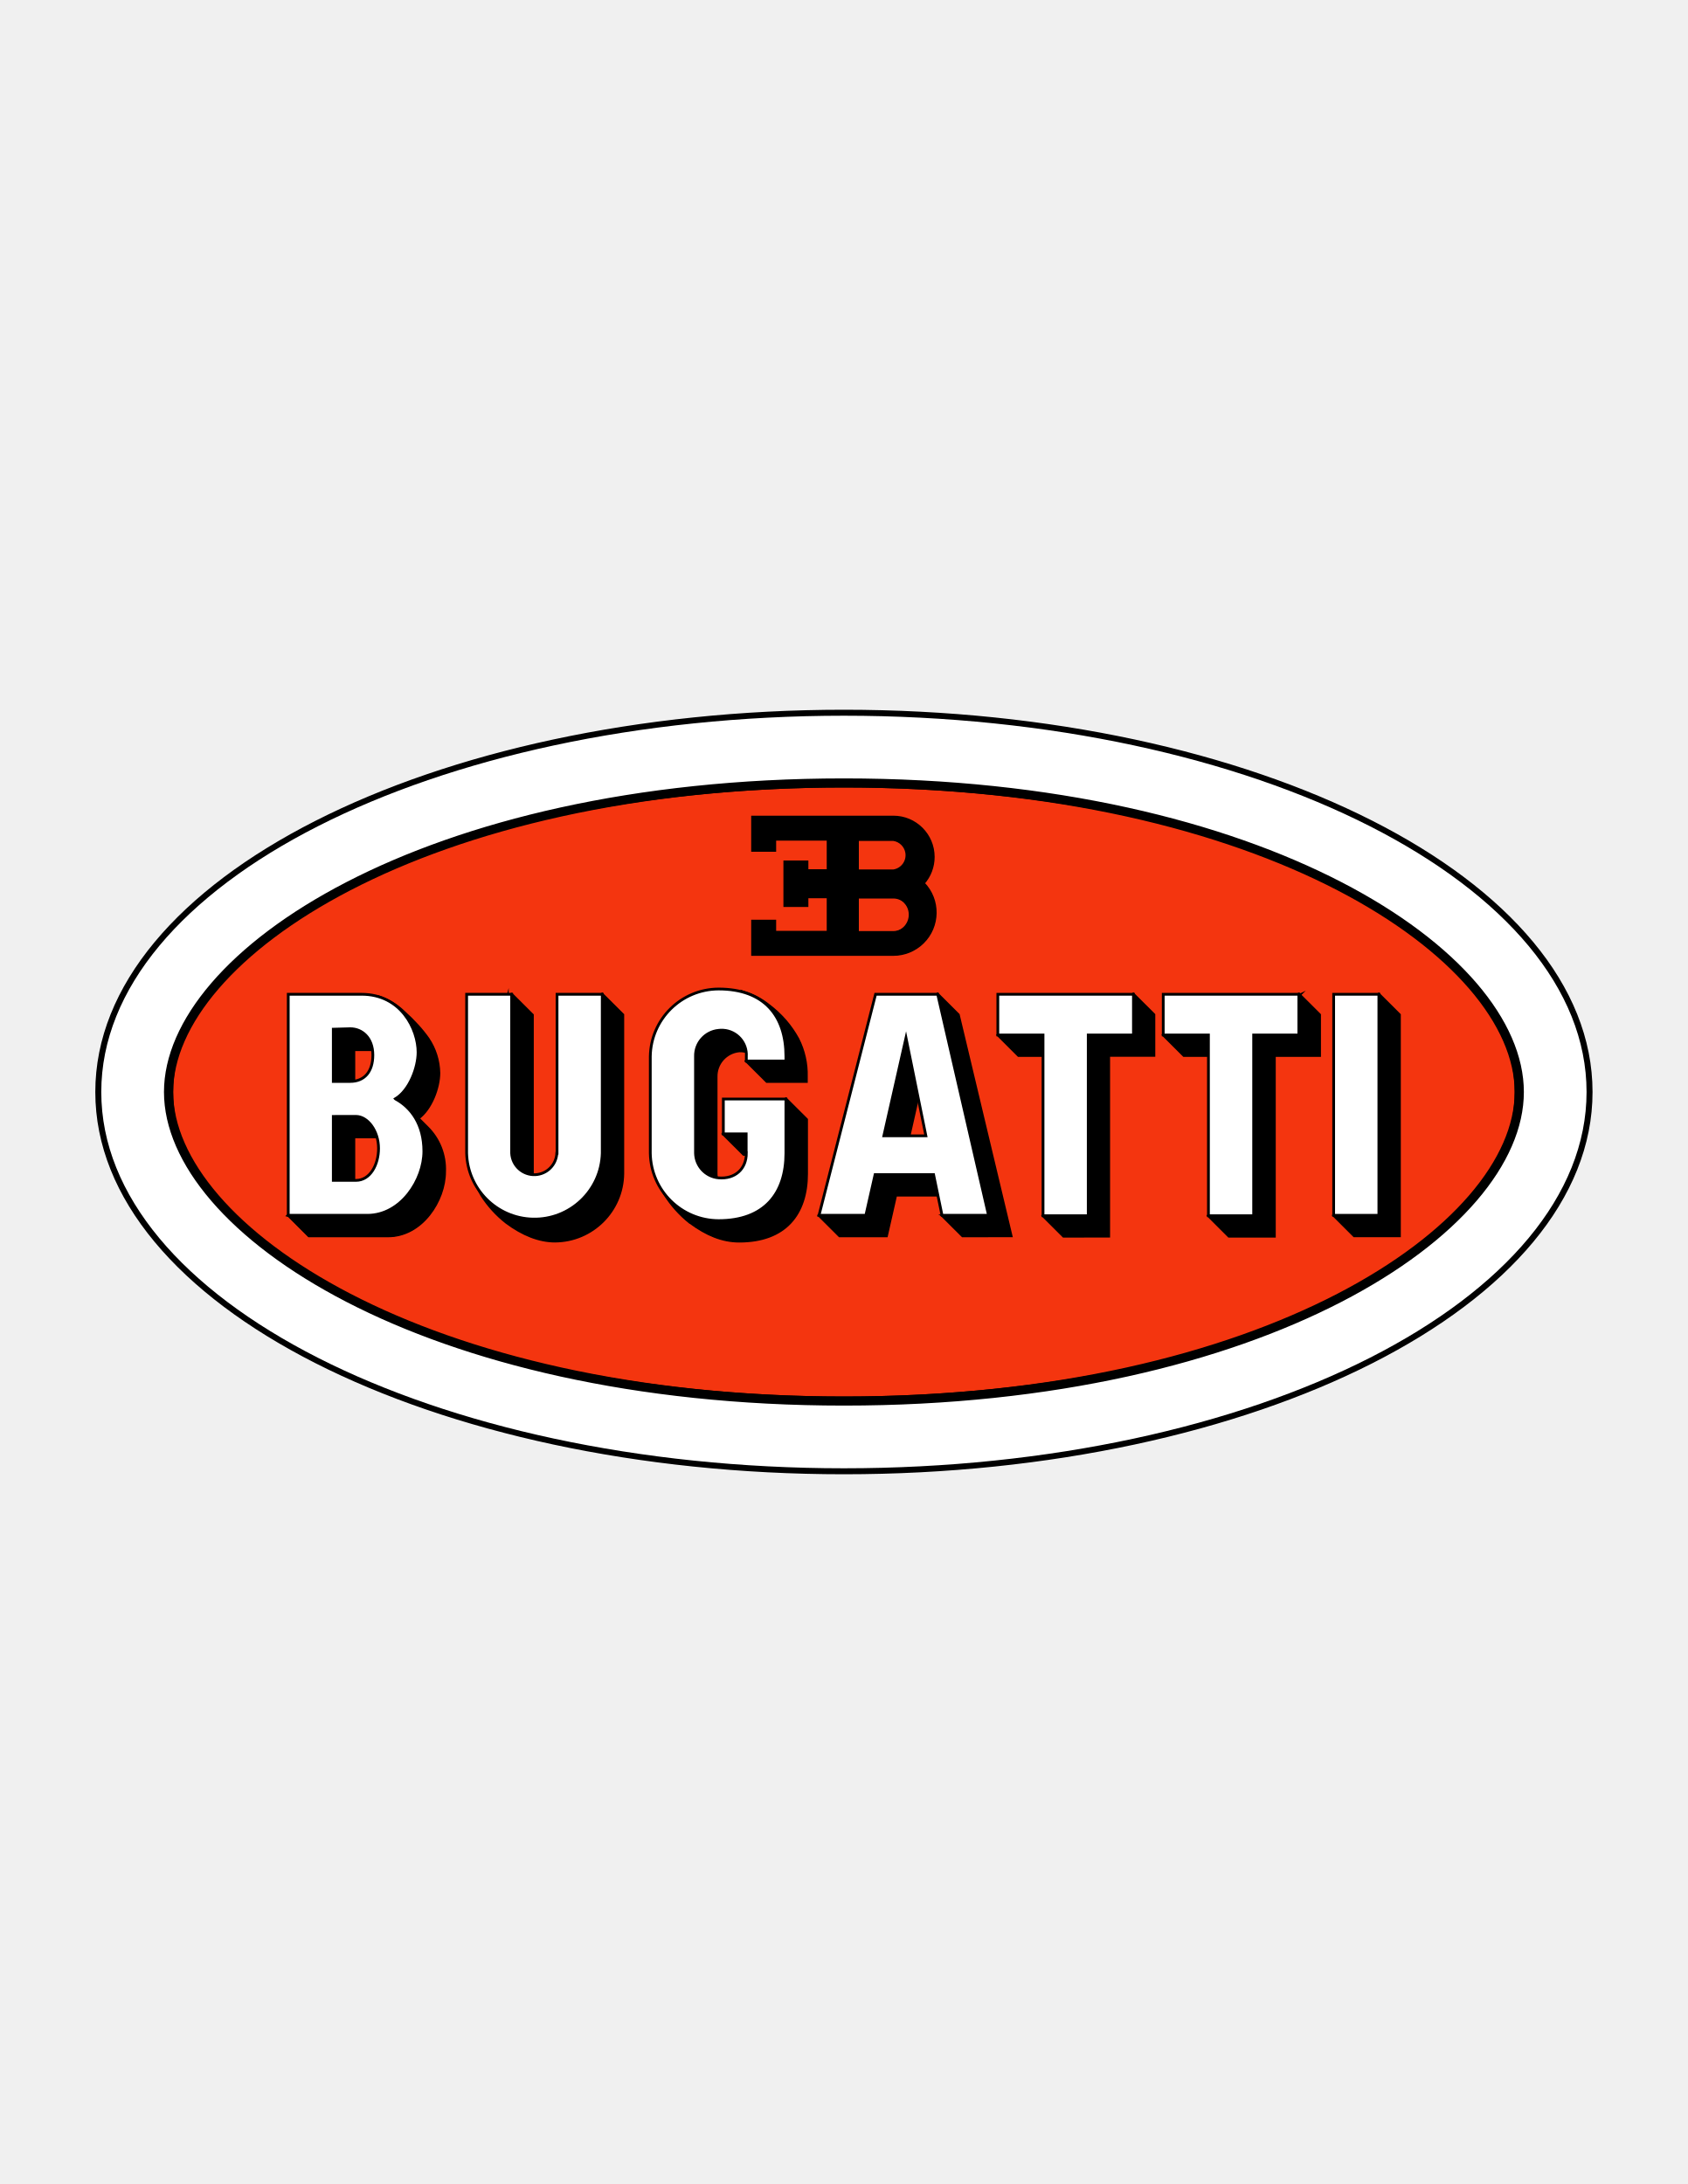
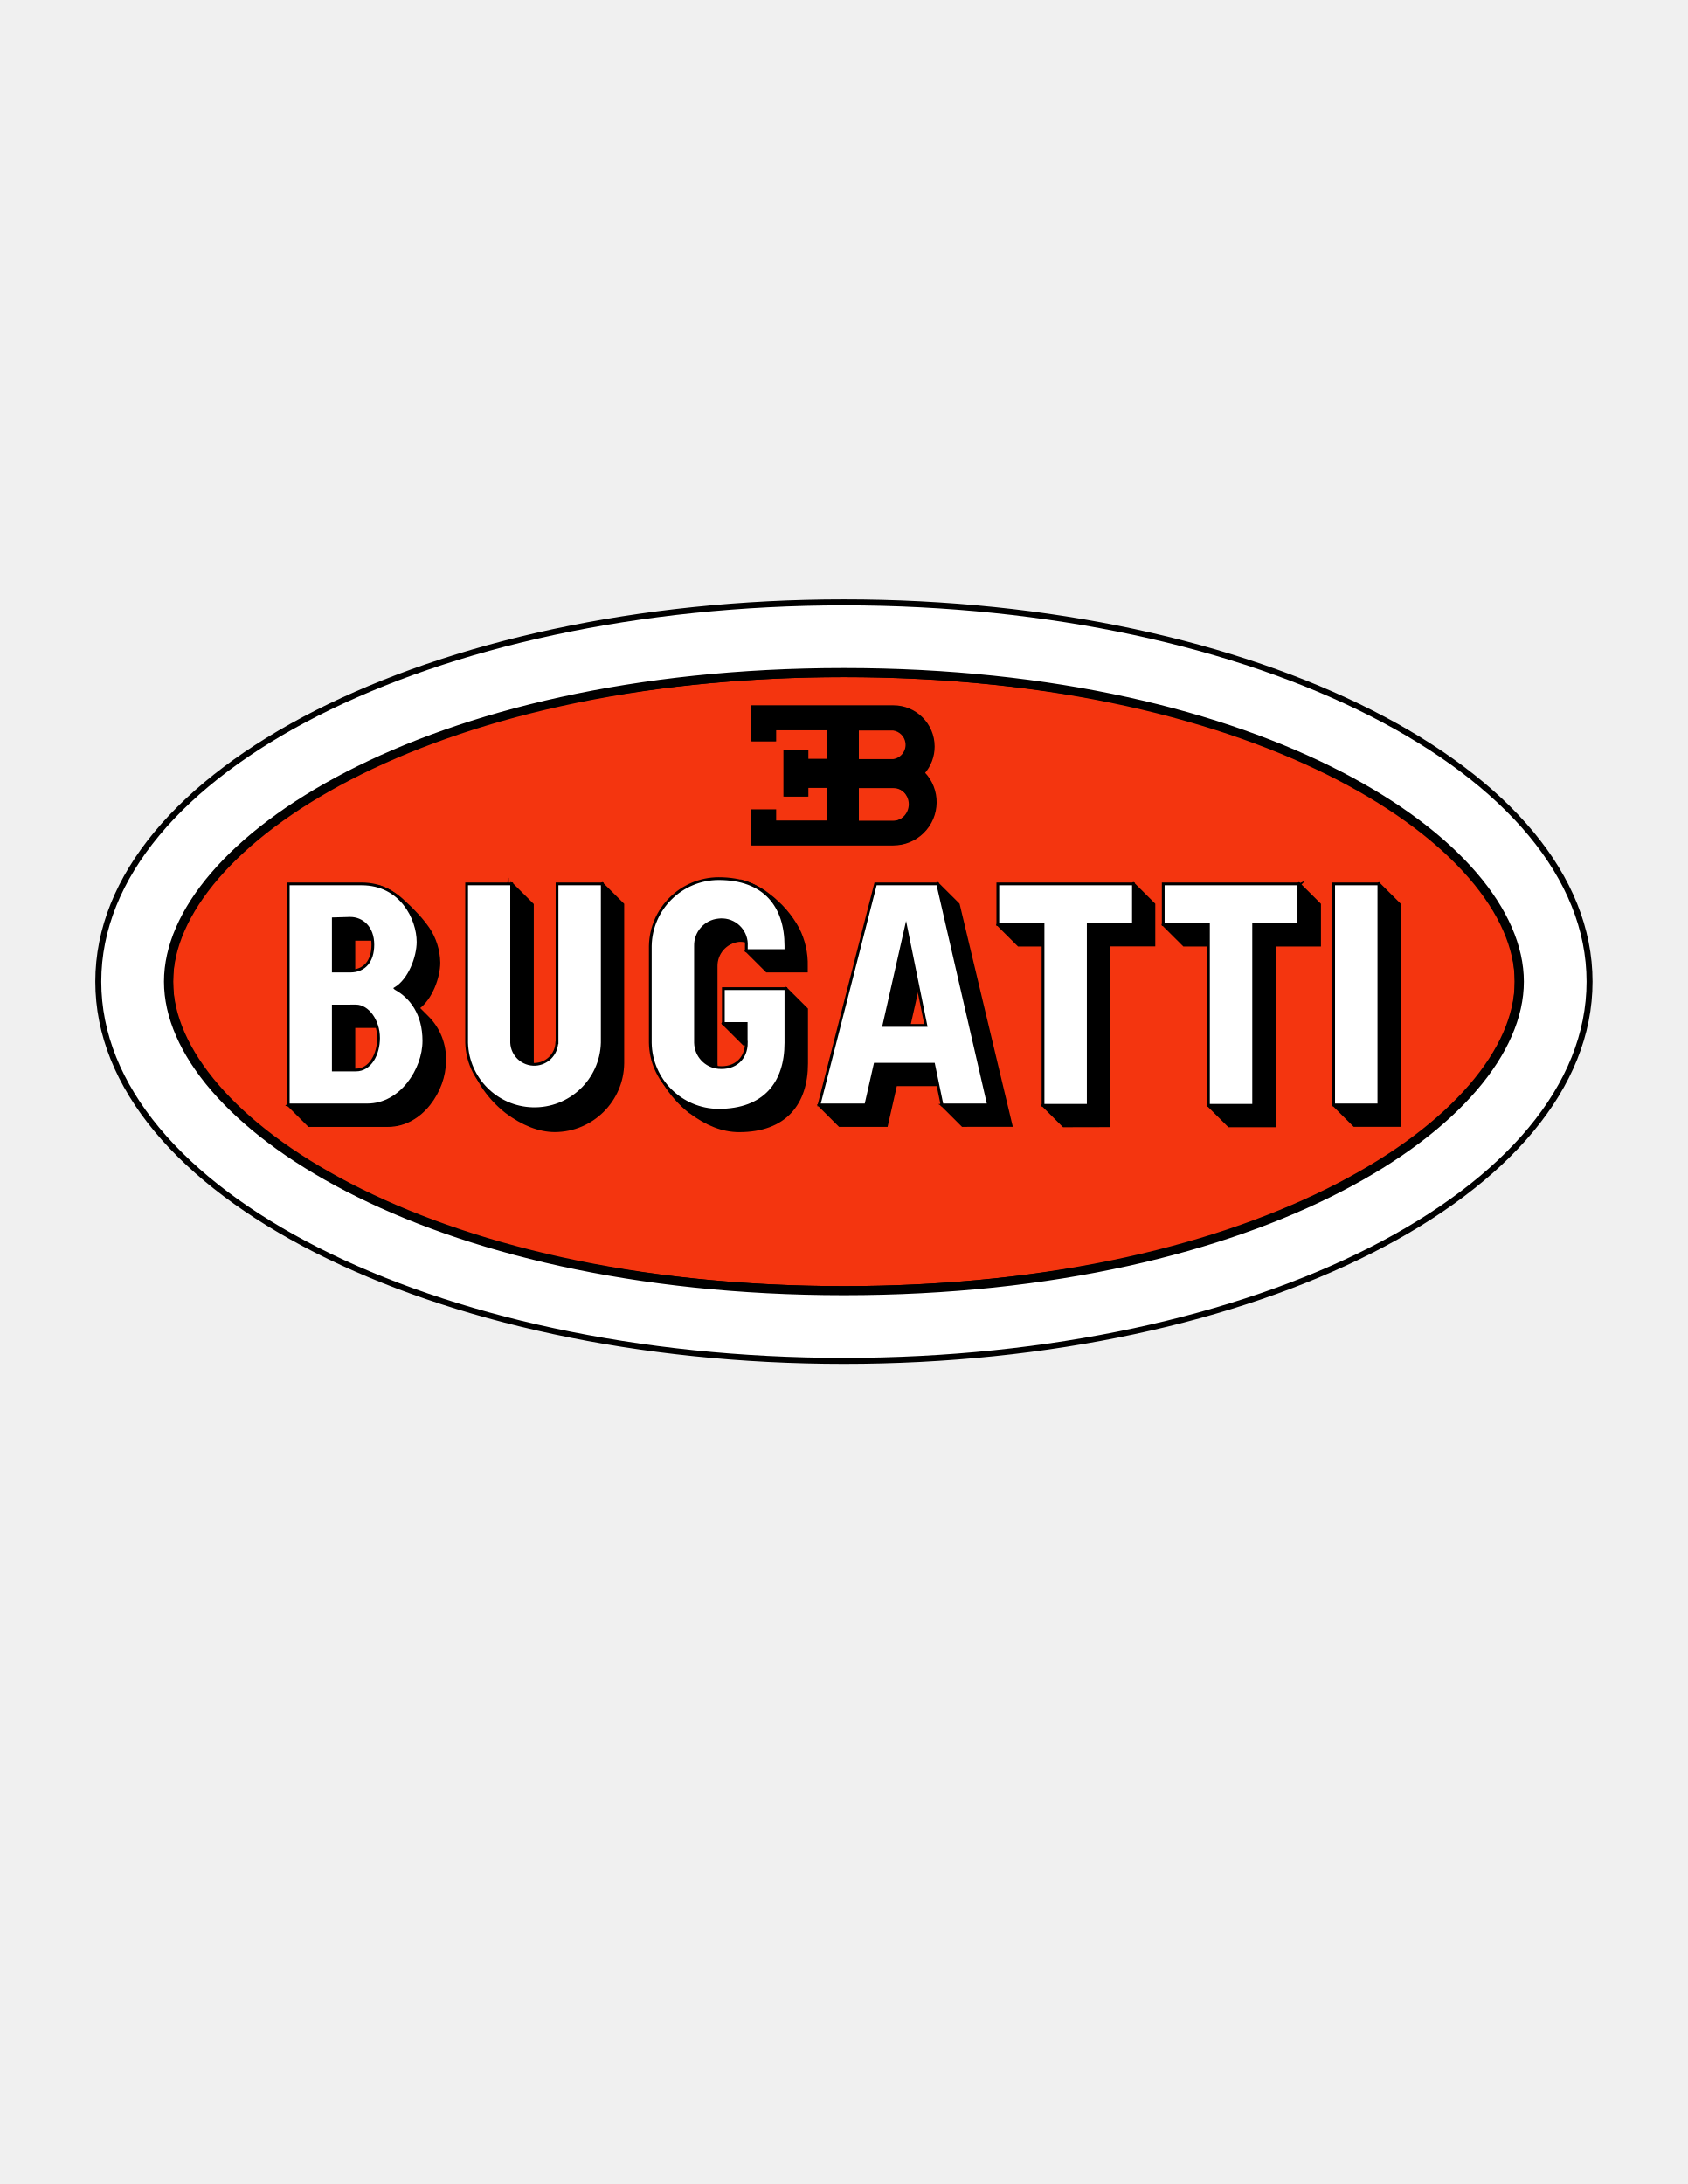
<svg xmlns="http://www.w3.org/2000/svg" version="1.1" id="bugatti" x="0px" y="0px" width="612px" height="792px" viewBox="0 0 612 792" enable-background="new 0 0 612 792" xml:space="preserve">
-   <path stroke="#000000" stroke-miterlimit="10" d="M306,257.879c149.175,0,270.943,61.2,270.943,138.121S455.175,534.121,306,534.121  S35.056,472.863,35.056,396S156.825,257.879,306,257.879z M306,260.212c-149.558,0-268.611,61.353-268.611,135.788  S156.442,531.787,306,531.787S574.61,470.415,574.61,396C574.61,321.584,455.558,260.212,306,260.212z" />
-   <path fill="#FFFFFF" stroke="#000000" stroke-miterlimit="10" d="M36.223,396c0-75.639,120.354-136.954,269.777-136.954  S575.777,320.361,575.777,396c0,75.64-120.373,136.954-269.777,136.954S36.223,471.64,36.223,396z" />
-   <path fill="#F4350F" stroke="#000000" stroke-miterlimit="10" d="M62.29,396c0-61.263,108.724-110.925,243.71-110.925  c134.986,0,243.711,49.662,243.711,110.925c0,61.264-108.742,110.925-243.711,110.925C171.032,506.925,62.29,457.264,62.29,396z" />
-   <path stroke="#000000" stroke-miterlimit="10" d="M552.043,396c0,50.854-93.712,113.22-246.043,113.22  c-152.331,0-246.043-62.366-246.043-113.22S153.669,282.78,306,282.78C458.331,282.78,552.043,345.146,552.043,396z M549.71,396  c0-48.444-91.055-110.925-243.71-110.925c-152.656,0-243.71,62.481-243.71,110.925c0,48.443,91.054,110.925,243.71,110.925  C458.656,506.925,549.71,444.463,549.71,396z" />
-   <path fill="#F4350F" stroke="#000000" stroke-miterlimit="10" d="M106.258,439.375h26.89c11.245,0,19.125-11.991,19.125-21.859  c0-9.429-4.437-15.032-9.563-17.806l-2.027-1.109l1.913-1.204c4.59-2.792,7.65-10.481,7.65-15.74c0-6.636-3.997-15.835-12.948-18.8  l0.325-0.918c2.046,0.679,3.98,1.658,5.737,2.907c1.019,0.755,1.983,1.579,2.888,2.467c1.697,1.526,3.313,3.141,4.838,4.839  c1.374,1.492,2.651,3.069,3.825,4.724c2.426,3.627,3.754,7.877,3.825,12.24c0,5.202-2.773,12.852-7.401,16.18l-0.249,0.268  l3.519,3.519c4.253,4.189,6.527,9.987,6.254,15.95c0,10.194-8.167,22.95-20.158,22.95h-28.649l-7.133-7.114l1.338-1.339V439.375z   M128.003,429.393h-8.472v-25.877h9.563c4.169,0,7.65,3.825,8.951,8.664c-0.486-0.136-0.988-0.206-1.492-0.21h-8.549V429.393z   M128.003,393.495h-0.994h-7.478v-21.611h7.478c4.9,0.014,8.974,3.779,9.371,8.664c-0.627-0.141-1.269-0.211-1.913-0.21h-6.464  V393.495L128.003,393.495z" />
-   <path fill="#F4350F" stroke="#000000" stroke-miterlimit="10" d="M193.793,441.288c12.746-0.093,23.08-10.358,23.256-23.104v-55.825  l1.338-1.339l7.134,7.114v57.49c-0.177,13.305-10.964,24.023-24.27,24.116c-5.738,0-11.475-2.353-17.404-6.713  c-3.485-2.729-6.485-6.026-8.874-9.754c-0.229-0.497-1.224-2.123-2.295-4.322l0.516-0.134c4.052,7.62,11.949,12.412,20.579,12.488  L193.793,441.288z M185.589,360.963l7.134,7.115v57.49c-0.002,0.644,0.069,1.285,0.21,1.912c-4.906-0.295-8.722-4.38-8.683-9.295  v-55.825l1.338-1.339V360.963z" />
-   <path fill="#F4350F" stroke="#000000" stroke-miterlimit="10" d="M241.205,432.72c-0.249-0.517-1.301-2.257-2.391-4.57l0.536-0.173  c3.925,8.075,12.061,13.252,21.037,13.388c15.855,0,23.084-9.199,23.084-23.122V400.38l1.339-1.339l7.134,7.114v19.526  c0,14.421-7.65,24.117-24.098,24.117c-5.967,0-11.647-2.314-17.557-6.713c-3.625-2.889-6.729-6.375-9.18-10.309L241.205,432.72z   M269.892,418.28l-7.134-7.114l1.339-1.339h7.822v8.453H269.892z M250.767,418.166v-35.075c-0.136-5.547,4.039-10.256,9.563-10.787  c5.582-0.733,10.701,3.198,11.434,8.78c0.016,0.12,0.029,0.241,0.041,0.362c-1.207-0.517-2.515-0.752-3.825-0.688  c-5.001,0.48-8.778,4.75-8.645,9.773v35.095c0.004,0.942,0.159,1.879,0.459,2.772c-5.068-0.772-8.841-5.087-8.931-10.213  L250.767,418.166z M278.154,364.616c2.322,1.729,4.451,3.705,6.35,5.891c1.722,2.004,3.228,4.184,4.495,6.502  c2.115,4.179,3.154,8.82,3.021,13.502v1.338h-13.885l-7.133-7.114l1.338-1.339h11.208v-0.325c0-10.671-4.246-18.608-13.483-21.707  l0.229-0.976C273.133,361.345,275.791,362.774,278.154,364.616z" />
-   <path fill="#F4350F" stroke="#000000" stroke-miterlimit="10" d="M328.95,413.213h-10.137l8.396-37.141  c0.535-2.276,2.18-2.219,2.62,0l3.576,17.633L328.95,413.213z M341.975,440.695l1.338-1.339H356.7l-17.729-77.074l0.994-1.262  l7.134,7.114l18.991,79.675h-17.002l-7.134-7.114H341.975z M324.475,433.045l-3.347,14.765h-16.601l-7.114-7.096l1.759-1.357h13.694  l3.347-14.765h23.447l1.721,8.453H324.475z" />
-   <path fill="#F4350F" stroke="#000000" stroke-miterlimit="10" d="M378.675,440.867l1.339-1.339h13.272v-65.541h16.391V362.34  l1.339-1.338l7.134,7.114v14.306h-16.524v65.542h-15.931L378.675,440.867z M369.419,382.44l-7.134-7.115l1.339-1.338h15.931v8.453  H369.419z" />
-   <path fill="#F4350F" stroke="#000000" stroke-miterlimit="10" d="M429.375,382.44l-7.133-7.115l1.338-1.338h15.932v8.453H429.375z   M470.953,361.021l7.134,7.114v14.306h-16.391v65.541h-15.931l-7.134-7.114l1.339-1.339h13.292v-65.541h16.39V362.34l1.339-1.338  L470.953,361.021z" />
-   <polygon fill="#F4350F" stroke="#000000" stroke-miterlimit="10" points="499.966,361.021 507.1,368.135 507.1,447.829   491.168,447.829 484.034,440.714 485.373,439.375 498.627,439.375 498.627,362.359 499.966,361.021 " />
-   <path fill="#F4350F" stroke="#000000" stroke-miterlimit="10" d="M151.776,381.656c-0.093-4.976-1.783-9.789-4.819-13.732  c1.167,1.071,2.735,2.582,4.188,4.227c1.354,1.493,2.612,3.071,3.768,4.724c2.426,3.627,3.754,7.877,3.825,12.24  c0,5.202-2.773,12.852-7.401,16.18l-0.249,0.268l3.519,3.519c4.253,4.189,6.527,9.987,6.254,15.95  c0,10.194-8.167,22.95-20.158,22.95h-28.649l-6.866-7.076h27.961c12.393,0,20.674-13.023,20.674-23.39  c0-9.812-4.59-15.893-10.06-18.991C148.812,395.235,151.776,387.049,151.776,381.656z M128.003,427.862h-6.961v-22.816h8.014  c3.06,0,6.005,2.869,7.325,6.924h-8.377V427.862L128.003,427.862z M127.009,373.394c3.988-0.006,7.346,2.981,7.803,6.942h-6.809  v11.628h-0.994h-5.967v-18.609L127.009,373.394z" />
-   <path fill="#F4350F" stroke="#000000" stroke-miterlimit="10" d="M192.742,425.625v0.306c-3.954-0.357-6.978-3.68-6.961-7.65  v-57.088l6.942,6.942v57.49H192.742z M177.002,436.162c9.982,9.306,25.617,8.758,34.923-1.224  c4.242-4.551,6.611-10.533,6.636-16.754v-56.992l6.942,6.942v57.49c-0.177,13.305-10.964,24.023-24.27,24.116  c-5.738,0-11.475-2.353-17.404-6.713C181.289,441.02,178.997,438.714,177.002,436.162z" />
-   <path fill="#F4350F" stroke="#000000" stroke-miterlimit="10" d="M243.519,436.162c4.607,4.298,10.664,6.701,16.964,6.732  c16.792,0,24.614-9.964,24.614-24.652v-19.01l6.942,6.923v19.526c0,14.421-7.65,24.117-24.097,24.117  c-5.967,0-11.647-2.314-17.557-6.713c-2.562-2.026-4.868-4.357-6.866-6.942V436.162z M262.931,411.3h7.458v6.924h-0.497  L262.931,411.3z M260.501,373.758c4.619-0.633,8.904,2.518,9.677,7.114c-0.738-0.175-1.5-0.233-2.257-0.172  c-5.001,0.48-8.778,4.75-8.644,9.772v35.095c-0.026,0.382-0.026,0.766,0,1.147c-4.037-0.906-6.935-4.45-7.019-8.587v-35.037  c-0.143-4.766,3.439-8.824,8.186-9.276L260.501,373.758z M271.211,384.869h13.885v-1.913c0-7.191-1.912-13.253-5.737-17.576  c3.987,3.123,7.292,7.028,9.715,11.475c2.116,4.179,3.154,8.82,3.022,13.502v1.339h-13.885l-6.942-6.923L271.211,384.869z" />
-   <path fill="#F4350F" stroke="#000000" stroke-miterlimit="10" d="M329.352,411.701h-8.625l7.783-34.424l4.074,20.1L329.352,411.701z   M342.223,440.905h16.467l-18.265-79.502l6.79,6.771l18.99,79.674h-17.002l-6.942-6.923L342.223,440.905z M297.623,440.905h16.505  l3.347-14.765h21.038l1.396,6.924h-15.3l-3.347,14.765h-16.601l-6.942-6.924H297.623z" />
-   <path fill="#F4350F" stroke="#000000" stroke-miterlimit="10" d="M378.828,441.059h15.931v-65.542h16.429v-14.325l6.942,6.942  v14.306h-16.505v65.541h-15.931l-6.942-6.923H378.828z M362.438,375.517h15.568v6.923h-8.606l-6.942-6.923H362.438z" />
-   <path fill="#F4350F" stroke="#000000" stroke-miterlimit="10" d="M422.433,375.517h15.53v6.923h-8.606l-6.942-6.923H422.433z   M438.823,441.059h15.931v-65.542h16.391v-14.325l6.942,6.942v14.306h-16.391v65.541h-15.931L438.823,441.059L438.823,441.059z" />
-   <polygon fill="#F4350F" stroke="#000000" stroke-miterlimit="10" points="484.226,440.905 500.157,440.905 500.157,361.192   507.1,368.135 507.1,447.829 491.168,447.829 484.226,440.905 " />
-   <path stroke="#000000" stroke-miterlimit="10" d="M104.461,440.714l1.664-1.663h27.024c10.997,0,18.838-11.781,18.838-21.555  c0-9.294-4.379-14.803-9.371-17.519l-2.524-1.377l2.448-1.491c4.456-2.716,7.401-10.27,7.401-15.453  c0-6.636-4.035-15.797-13.043-18.589l0.535-1.53c3.39,1.124,6.477,3.008,9.027,5.508c1.73,1.542,3.378,3.177,4.934,4.896  c1.374,1.499,2.651,3.083,3.825,4.743c2.477,3.672,3.839,7.983,3.92,12.412c0,5.279-2.812,13.043-7.535,16.447l3.251,3.252  c4.325,4.242,6.634,10.128,6.35,16.18c0,10.309-8.243,23.198-20.483,23.198h-28.688l-7.458-7.439L104.461,440.714z M128.31,412.295  v17.423h-9.104v-26.526h9.85c4.532,0,8.186,4.283,9.409,9.467c-0.61-0.234-1.258-0.357-1.912-0.363H128.31z M128.31,380.662v13.139  c-0.439,0.023-0.88,0.023-1.319,0h-7.784v-22.243h7.803c5.25,0.027,9.549,4.182,9.753,9.429c-0.746-0.216-1.518-0.326-2.295-0.325  H128.31z" />
-   <path stroke="#000000" stroke-miterlimit="10" d="M173.368,428.513c5.818,11.261,19.664,15.672,30.924,9.854  c7.535-3.894,12.308-11.624,12.413-20.104v-56.037l1.664-1.664l7.459,7.439v57.624c-0.167,13.488-11.105,24.359-24.595,24.441  c-5.738,0-11.705-2.371-17.595-6.771c-3.526-2.759-6.559-6.096-8.97-9.868c-0.249-0.517-1.319-2.314-2.467-4.667l1.147-0.306  L173.368,428.513z M183.925,362.302l1.664-1.664l7.459,7.44v57.624c0.002,0.743,0.105,1.483,0.306,2.199  c-5.221-0.083-9.41-4.34-9.409-9.563v-56.113L183.925,362.302z" />
-   <path stroke="#000000" stroke-miterlimit="10" d="M333.731,393.762l-4.476,19.794h-10.844l8.491-37.523  c0.612-2.64,2.735-2.525,3.232,0l3.596,17.709V393.762z M349.031,448.173l-7.459-7.439l1.664-1.664h13.139l-17.671-76.844  l1.319-1.664l7.459,7.439l19.125,80.153L349.031,448.173z M341.783,433.408h-17.002l-3.348,14.765h-17.002l-7.458-7.439l2.142-1.664  h13.54l3.347-14.765h23.945l1.912,9.104H341.783z" />
-   <path stroke="#000000" stroke-miterlimit="10" d="M385.655,448.307l-7.458-7.439l1.663-1.664h13.082v-65.541h16.333v-11.475  l1.663-1.664l7.459,7.44v14.764h-16.39v65.542L385.655,448.307z M379.918,382.766h-10.595l-7.459-7.44l1.664-1.664h16.39V382.766z" />
-   <path stroke="#000000" stroke-miterlimit="10" d="M439.875,382.766h-10.596l-7.458-7.44l1.664-1.664h16.39V382.766z   M469.347,362.225l1.664-1.664l7.458,7.439v14.765h-16.39v65.541h-16.467l-7.459-7.439l1.664-1.664h13.082v-65.541h16.39v-11.475  L469.347,362.225z" />
-   <polygon stroke="#000000" stroke-miterlimit="10" points="498.321,362.225 499.966,360.562 507.425,368.001 507.425,448.154   491.034,448.154 483.575,440.714 485.239,439.051 498.321,439.051 498.321,362.225 " />
-   <path stroke="#000000" stroke-miterlimit="10" d="M250.193,443.296c-3.666-2.917-6.804-6.443-9.276-10.423  c-0.268-0.555-1.396-2.429-2.543-4.896l1.147-0.363c3.865,8.128,12.038,13.329,21.038,13.388c15.663,0,22.778-9.026,22.778-22.797  v-17.997l1.664-1.663l7.458,7.439v19.66c0,14.573-7.746,24.442-24.422,24.442c-6.063,0-11.819-2.353-17.748-6.771L250.193,443.296z   M272.225,418.625h-2.563l-7.459-7.439l1.664-1.664h8.281v9.104H272.225z M260.196,428.78c-5.428-0.597-9.566-5.136-9.658-10.596  v-35.094c-0.136-5.72,4.173-10.571,9.869-11.112c5.774-0.725,11.043,3.369,11.768,9.144c0.034,0.272,0.058,0.546,0.07,0.82  c-1.318-0.625-2.769-0.92-4.227-0.861c-4.828,0.479-8.471,4.597-8.357,9.448v35.095c0.003,1.081,0.211,2.151,0.612,3.155H260.196z   M270.083,359.93c3.003,0.96,5.813,2.442,8.3,4.38c2.343,1.74,4.491,3.728,6.407,5.929c1.736,2.022,3.255,4.221,4.533,6.56  c2.141,4.226,3.192,8.92,3.06,13.655v1.721h-14.344l-7.458-7.439l1.664-1.664h11.035c0-10.69-4.284-18.532-13.54-21.496l0.382-1.606  L270.083,359.93z" />
-   <path fill="#FFFFFF" stroke="#000000" stroke-miterlimit="10" d="M120.851,404.854v23.199h8.205c5.202,0,8.205-5.737,8.205-11.609  c0-6.33-3.959-11.608-8.205-11.608L120.851,404.854z M120.851,373.222v18.953h6.139c5.202,0,8.205-3.614,8.205-9.563  c0-6.33-3.959-9.563-8.205-9.563L120.851,373.222z M143.438,398.524c5.527,3.021,10.251,9.065,10.251,18.991  c0,10.309-8.243,23.198-20.483,23.198h-28.688v-80.152h26.584c14.344,0,20.483,12.661,20.483,21.037  c0,5.508-3.06,13.751-8.205,16.868L143.438,398.524z" />
-   <path fill="#FFFFFF" stroke="#000000" stroke-miterlimit="10" d="M201.979,418.185v-57.623h16.39v57.623  c-0.378,13.578-11.693,24.278-25.271,23.899c-13.045-0.363-23.535-10.854-23.899-23.899v-57.623h16.314v57.623  c0.219,4.526,4.065,8.019,8.591,7.8c4.22-0.204,7.595-3.579,7.799-7.8H201.979z" />
-   <path fill="#FFFFFF" stroke="#000000" stroke-miterlimit="10" d="M270.562,418.185v-6.999h-8.281v-12.642h22.682v19.641  c0,14.573-7.746,24.461-24.422,24.461c-13.531-0.061-24.529-10.931-24.748-24.461v-35.094c0.229-13.522,11.224-24.381,24.748-24.442  c16.677,0,24.422,9.869,24.422,24.442v1.664h-14.344v-1.664c0.303-4.945-3.459-9.199-8.404-9.502  c-0.559-0.034-1.12-0.016-1.675,0.054c-4.837,0.461-8.49,4.59-8.358,9.448v35.094c0.098,4.678,3.698,8.533,8.358,8.951  c5.967,0.517,10.079-3.194,10.079-8.97L270.562,418.185z" />
-   <path fill="#FFFFFF" stroke="#000000" stroke-miterlimit="10" d="M335.721,411.893l-7.211-35.515l-8.032,35.515H335.721z   M296.973,440.714l20.501-80.152h22.529l18.437,80.152h-16.868l-3.06-14.764h-21.21l-3.347,14.764H296.973z" />
-   <polygon fill="#FFFFFF" stroke="#000000" stroke-miterlimit="10" points="394.587,440.867 378.197,440.867 378.197,375.326   361.807,375.326 361.807,360.562 410.978,360.562 410.978,375.326 394.587,375.326 394.587,440.867 " />
-   <polygon fill="#FFFFFF" stroke="#000000" stroke-miterlimit="10" points="454.563,440.867 438.173,440.867 438.173,375.326   421.783,375.326 421.783,360.562 470.953,360.562 470.953,375.326 454.563,375.326 454.563,440.867 " />
-   <polygon fill="#FFFFFF" stroke="#000000" stroke-miterlimit="10" points="483.575,360.562 499.966,360.562 499.966,440.714   483.575,440.714 483.575,360.562 " />
-   <path fill="#F4350F" stroke="#000000" stroke-miterlimit="10" d="M310.609,324.989v13.388h13.388  c3.696-0.396,6.372-3.713,5.977-7.411c-0.337-3.15-2.826-5.64-5.977-5.977H310.609z M310.609,304.104v11.991h13.388  c3.311-0.187,5.844-3.023,5.656-6.334c-0.172-3.05-2.606-5.484-5.656-5.657H310.609z M284.962,325.237v-12.374h7.401v3.175h8.338  V304.2h-20.1v4.035h-7.42V296.76h50.738c7.816,0.012,14.143,6.359,14.131,14.175c-0.006,3.418-1.248,6.718-3.497,9.292l-0.191,0.229  l0.21,0.21c5.736,5.885,5.614,15.305-0.271,21.041c-2.777,2.707-6.503,4.222-10.382,4.223h-50.719v-11.475h7.42v4.036h20.024  v-13.388h-8.338v3.175h-7.344V325.237z" />
-   <path stroke="#000000" stroke-miterlimit="10" d="M323.92,338.147c3.539-0.003,6.404-2.875,6.401-6.413  c-0.003-3.534-2.867-6.398-6.401-6.401h-13.005v12.814H323.92z M323.92,315.809c3.138-0.447,5.318-3.353,4.871-6.49  c-0.36-2.526-2.345-4.511-4.871-4.871h-13.005v11.36H323.92z M292.612,325.237v3.175h-8.051v-15.874h8.051v3.175h7.65v-11.36  h-19.335v4.035h-8.052v-12.087h51.044c7.985-0.011,14.468,6.453,14.479,14.438c0.005,3.52-1.274,6.92-3.597,9.564  c5.861,6.012,5.74,15.638-0.272,21.5c-2.838,2.768-6.646,4.317-10.61,4.318h-51.044v-12.087h8.052v4.035h19.335v-12.833H292.612z" />
+   <path stroke="#000000" stroke-miterlimit="10" d="M306,217.848c149.175,0,270.943,61.2,270.943,138.121S455.175,494.09,306,494.09  S35.056,432.832,35.056,355.969C35.056,279.106,156.825,217.848,306,217.848z M306,220.181  c-149.558,0-268.611,61.353-268.611,135.788c0,74.435,119.053,135.787,268.611,135.787c149.558,0,268.61-61.372,268.61-135.787  C574.61,281.553,455.558,220.181,306,220.181z" />
+   <path fill="#FFFFFF" stroke="#000000" stroke-miterlimit="10" d="M36.223,355.969c0-75.639,120.354-136.954,269.777-136.954  s269.777,61.315,269.777,136.954c0,75.64-120.373,136.954-269.777,136.954S36.223,431.608,36.223,355.969z" />
+   <path fill="#F4350F" stroke="#000000" stroke-miterlimit="10" d="M62.29,355.969c0-61.263,108.724-110.925,243.71-110.925  c134.986,0,243.711,49.662,243.711,110.925c0,61.264-108.742,110.925-243.711,110.925C171.032,466.894,62.29,417.232,62.29,355.969z  " />
+   <path stroke="#000000" stroke-miterlimit="10" d="M552.043,355.969c0,50.854-93.712,113.22-246.043,113.22  S59.957,406.822,59.957,355.969c0-50.854,93.712-113.22,246.043-113.22S552.043,305.115,552.043,355.969z M549.71,355.969  c0-48.444-91.055-110.925-243.71-110.925c-152.656,0-243.71,62.481-243.71,110.925c0,48.443,91.054,110.925,243.71,110.925  S549.71,404.432,549.71,355.969z" />
+   <path fill="#F4350F" stroke="#000000" stroke-miterlimit="10" d="M106.258,399.344h26.89c11.245,0,19.125-11.991,19.125-21.859  c0-9.429-4.437-15.031-9.563-17.806l-2.027-1.109l1.913-1.204c4.59-2.792,7.65-10.48,7.65-15.739c0-6.636-3.997-15.835-12.948-18.8  l0.325-0.918c2.046,0.679,3.98,1.658,5.737,2.907c1.019,0.755,1.983,1.579,2.888,2.467c1.697,1.526,3.313,3.141,4.838,4.839  c1.374,1.492,2.651,3.069,3.825,4.724c2.426,3.627,3.754,7.877,3.825,12.24c0,5.202-2.773,12.852-7.401,16.18l-0.249,0.269  l3.519,3.519c4.253,4.189,6.527,9.987,6.254,15.95c0,10.193-8.167,22.95-20.158,22.95h-28.649l-7.133-7.114l1.338-1.339  L106.258,399.344L106.258,399.344z M128.003,389.361h-8.472v-25.877h9.563c4.169,0,7.65,3.825,8.951,8.664  c-0.486-0.136-0.988-0.206-1.492-0.21h-8.549L128.003,389.361L128.003,389.361z M128.003,353.464h-0.994h-7.478v-21.611h7.478  c4.9,0.014,8.974,3.779,9.371,8.664c-0.627-0.141-1.269-0.211-1.913-0.21h-6.464V353.464L128.003,353.464z" />
+   <path fill="#F4350F" stroke="#000000" stroke-miterlimit="10" d="M193.793,401.257c12.746-0.093,23.08-10.358,23.256-23.104v-55.825  l1.338-1.339l7.134,7.114v57.49c-0.177,13.305-10.964,24.023-24.27,24.116c-5.738,0-11.475-2.354-17.404-6.713  c-3.485-2.729-6.485-6.026-8.874-9.754c-0.229-0.497-1.224-2.123-2.295-4.322l0.516-0.134c4.052,7.619,11.949,12.411,20.579,12.487  L193.793,401.257z M185.589,320.932l7.134,7.115v57.49c-0.002,0.644,0.069,1.284,0.21,1.912c-4.906-0.296-8.722-4.381-8.683-9.296  v-55.825l1.338-1.339L185.589,320.932L185.589,320.932z" />
+   <path fill="#F4350F" stroke="#000000" stroke-miterlimit="10" d="M241.205,392.688c-0.249-0.517-1.301-2.257-2.391-4.569  l0.536-0.174c3.925,8.075,12.061,13.252,21.037,13.389c15.855,0,23.084-9.199,23.084-23.122v-17.863l1.339-1.339l7.134,7.114v19.525  c0,14.421-7.65,24.117-24.098,24.117c-5.967,0-11.647-2.313-17.557-6.713c-3.625-2.889-6.729-6.375-9.18-10.309L241.205,392.688z   M269.892,378.249l-7.134-7.114l1.339-1.339h7.822v8.453H269.892z M250.767,378.135V343.06c-0.136-5.547,4.039-10.256,9.563-10.787  c5.582-0.733,10.701,3.198,11.434,8.78c0.016,0.12,0.029,0.241,0.041,0.362c-1.207-0.517-2.515-0.752-3.825-0.688  c-5.001,0.48-8.778,4.75-8.645,9.773v35.095c0.004,0.942,0.159,1.879,0.459,2.772c-5.068-0.772-8.841-5.088-8.931-10.214  L250.767,378.135z M278.154,324.585c2.322,1.729,4.451,3.705,6.35,5.891c1.722,2.004,3.228,4.184,4.495,6.502  c2.115,4.179,3.154,8.82,3.021,13.502v1.338h-13.885l-7.133-7.114l1.338-1.339h11.208v-0.325c0-10.671-4.246-18.608-13.483-21.707  l0.229-0.976C273.133,321.314,275.791,322.743,278.154,324.585z" />
+   <path fill="#F4350F" stroke="#000000" stroke-miterlimit="10" d="M328.95,373.182h-10.137l8.396-37.141  c0.535-2.276,2.18-2.219,2.62,0l3.576,17.633L328.95,373.182z M341.975,400.664l1.339-1.339H356.7l-17.729-77.074l0.994-1.262  l7.134,7.114l18.991,79.675h-17.002l-7.134-7.113H341.975z M324.475,393.014l-3.347,14.765h-16.601l-7.114-7.096l1.759-1.356h13.694  l3.347-14.766h23.447l1.721,8.453H324.475z" />
+   <path fill="#F4350F" stroke="#000000" stroke-miterlimit="10" d="M378.675,400.836l1.339-1.339h13.272v-65.542h16.391v-11.647  l1.339-1.338l7.135,7.114v14.306h-16.524v65.542h-15.931L378.675,400.836z M369.419,342.409l-7.134-7.115l1.339-1.338h15.931v8.453  H369.419z" />
+   <path fill="#F4350F" stroke="#000000" stroke-miterlimit="10" d="M429.375,342.409l-7.133-7.115l1.338-1.338h15.932v8.453H429.375z   M470.953,320.99l7.134,7.114v14.306h-16.391v65.542h-15.932l-7.134-7.114l1.339-1.339h13.292v-65.542h16.391v-11.648l1.339-1.338  L470.953,320.99z" />
+   <polygon fill="#F4350F" stroke="#000000" stroke-miterlimit="10" points="499.966,320.99 507.1,328.104 507.1,407.798   491.168,407.798 484.034,400.683 485.373,399.344 498.627,399.344 498.627,322.328 " />
+   <path fill="#F4350F" stroke="#000000" stroke-miterlimit="10" d="M151.776,341.625c-0.093-4.976-1.783-9.789-4.819-13.732  c1.167,1.071,2.735,2.582,4.188,4.227c1.354,1.493,2.612,3.071,3.768,4.724c2.426,3.627,3.754,7.877,3.825,12.24  c0,5.202-2.773,12.852-7.401,16.18l-0.249,0.268l3.519,3.52c4.253,4.189,6.527,9.987,6.254,15.95c0,10.193-8.167,22.95-20.158,22.95  h-28.649l-6.866-7.076h27.961c12.393,0,20.674-13.023,20.674-23.391c0-9.812-4.59-15.893-10.06-18.99  C148.812,355.204,151.776,347.018,151.776,341.625z M128.003,387.831h-6.961v-22.816h8.014c3.06,0,6.005,2.869,7.325,6.924h-8.377  L128.003,387.831L128.003,387.831z M127.009,333.363c3.988-0.006,7.346,2.981,7.803,6.942h-6.809v11.628h-0.994h-5.967v-18.609  L127.009,333.363z" />
+   <path fill="#F4350F" stroke="#000000" stroke-miterlimit="10" d="M192.742,385.594v0.306c-3.954-0.356-6.978-3.68-6.961-7.649  v-57.088l6.942,6.942v57.49H192.742L192.742,385.594z M177.002,396.131c9.982,9.306,25.617,8.758,34.923-1.225  c4.242-4.551,6.611-10.532,6.636-16.754v-56.992l6.942,6.942v57.49c-0.177,13.305-10.964,24.022-24.27,24.116  c-5.738,0-11.475-2.354-17.404-6.713C181.289,400.988,178.997,398.683,177.002,396.131z" />
+   <path fill="#F4350F" stroke="#000000" stroke-miterlimit="10" d="M243.519,396.131c4.607,4.298,10.664,6.701,16.964,6.731  c16.792,0,24.614-9.964,24.614-24.651v-19.01l6.942,6.923v19.525c0,14.421-7.65,24.117-24.097,24.117  c-5.967,0-11.647-2.313-17.557-6.713c-2.562-2.026-4.868-4.357-6.866-6.942V396.131L243.519,396.131z M262.931,371.269h7.458v6.924  h-0.497L262.931,371.269z M260.501,333.727c4.619-0.633,8.904,2.518,9.677,7.114c-0.738-0.175-1.5-0.233-2.257-0.172  c-5.001,0.48-8.778,4.75-8.644,9.772v35.095c-0.026,0.382-0.026,0.766,0,1.146c-4.037-0.906-6.935-4.45-7.019-8.587v-35.037  c-0.143-4.766,3.439-8.824,8.186-9.276L260.501,333.727z M271.211,344.838h13.885v-1.913c0-7.191-1.912-13.253-5.737-17.576  c3.987,3.123,7.292,7.028,9.715,11.475c2.116,4.179,3.154,8.82,3.022,13.502v1.339h-13.885l-6.942-6.923L271.211,344.838z" />
+   <path fill="#F4350F" stroke="#000000" stroke-miterlimit="10" d="M329.352,371.67h-8.625l7.783-34.424l4.074,20.1L329.352,371.67z   M342.223,400.874h16.468l-18.266-79.502l6.79,6.771l18.99,79.674h-17.002l-6.942-6.923L342.223,400.874z M297.623,400.874h16.505  l3.347-14.766h21.038l1.396,6.925h-15.3l-3.348,14.765h-16.601l-6.942-6.924H297.623z" />
+   <path fill="#F4350F" stroke="#000000" stroke-miterlimit="10" d="M378.828,401.027h15.931v-65.542h16.429v-14.325l6.942,6.942  v14.306h-16.505v65.541h-15.931l-6.942-6.923L378.828,401.027L378.828,401.027z M362.438,335.486h15.568v6.923H369.4l-6.942-6.923  H362.438z" />
+   <path fill="#F4350F" stroke="#000000" stroke-miterlimit="10" d="M422.433,335.486h15.53v6.923h-8.605l-6.942-6.923H422.433z   M438.823,401.027h15.931v-65.542h16.391v-14.325l6.942,6.942v14.306h-16.391v65.541h-15.932L438.823,401.027L438.823,401.027z" />
+   <polygon fill="#F4350F" stroke="#000000" stroke-miterlimit="10" points="484.226,400.874 500.157,400.874 500.157,321.161   507.1,328.104 507.1,407.798 491.168,407.798 " />
+   <path stroke="#000000" stroke-miterlimit="10" d="M104.461,400.683l1.664-1.663h27.024c10.997,0,18.838-11.781,18.838-21.555  c0-9.294-4.379-14.803-9.371-17.52l-2.524-1.377l2.448-1.49c4.456-2.716,7.401-10.271,7.401-15.454  c0-6.636-4.035-15.797-13.043-18.589l0.535-1.53c3.39,1.124,6.477,3.008,9.027,5.508c1.73,1.542,3.378,3.177,4.934,4.896  c1.374,1.499,2.651,3.083,3.825,4.743c2.477,3.672,3.839,7.983,3.92,12.412c0,5.279-2.812,13.042-7.535,16.447l3.251,3.252  c4.325,4.242,6.634,10.128,6.35,16.18c0,10.31-8.243,23.198-20.483,23.198h-28.688l-7.458-7.438L104.461,400.683z M128.31,372.264  v17.423h-9.104v-26.525h9.85c4.532,0,8.186,4.282,9.409,9.467c-0.61-0.234-1.258-0.357-1.912-0.363L128.31,372.264L128.31,372.264z   M128.31,340.631v13.139c-0.439,0.023-0.88,0.023-1.319,0h-7.784v-22.243h7.803c5.25,0.027,9.549,4.182,9.753,9.429  c-0.746-0.216-1.518-0.326-2.295-0.325H128.31L128.31,340.631z" />
+   <path stroke="#000000" stroke-miterlimit="10" d="M173.368,388.481c5.818,11.262,19.664,15.672,30.924,9.854  c7.535-3.895,12.308-11.624,12.413-20.104v-56.037l1.664-1.664l7.459,7.439v57.624c-0.167,13.488-11.105,24.359-24.595,24.441  c-5.738,0-11.705-2.371-17.595-6.771c-3.526-2.759-6.559-6.096-8.97-9.868c-0.249-0.517-1.319-2.313-2.467-4.667l1.147-0.306  L173.368,388.481z M183.925,322.271l1.664-1.664l7.459,7.44v57.624c0.002,0.743,0.105,1.482,0.306,2.199  c-5.221-0.083-9.41-4.341-9.409-9.563v-56.113L183.925,322.271z" />
+   <path stroke="#000000" stroke-miterlimit="10" d="M333.731,353.731l-4.477,19.793h-10.844l8.491-37.522  c0.611-2.64,2.734-2.525,3.231,0l3.597,17.709L333.731,353.731L333.731,353.731z M349.031,408.142l-7.459-7.438l1.664-1.664h13.139  l-17.671-76.844l1.319-1.664l7.459,7.439l19.125,80.153L349.031,408.142z M341.783,393.377h-17.002l-3.349,14.765h-17.001  l-7.458-7.438l2.142-1.664h13.541l3.347-14.766h23.945l1.912,9.104L341.783,393.377L341.783,393.377z" />
+   <path stroke="#000000" stroke-miterlimit="10" d="M385.655,408.275l-7.458-7.438l1.663-1.664h13.082v-65.541h16.333v-11.475  l1.662-1.664l7.46,7.44v14.764h-16.391v65.542L385.655,408.275z M379.918,342.735h-10.595l-7.459-7.44l1.664-1.664h16.39V342.735  L379.918,342.735z" />
+   <path stroke="#000000" stroke-miterlimit="10" d="M439.875,342.735h-10.596l-7.458-7.44l1.664-1.664h16.39V342.735z   M469.347,322.194l1.664-1.664l7.458,7.439v14.765h-16.39v65.541h-16.467l-7.459-7.438l1.664-1.664h13.082v-65.541h16.39v-11.475  L469.347,322.194z" />
+   <polygon stroke="#000000" stroke-miterlimit="10" points="498.321,322.194 499.966,320.531 507.425,327.97 507.425,408.123   491.034,408.123 483.575,400.683 485.239,399.02 498.321,399.02 " />
+   <path stroke="#000000" stroke-miterlimit="10" d="M250.193,403.265c-3.666-2.917-6.804-6.443-9.276-10.423  c-0.268-0.555-1.396-2.429-2.543-4.896l1.147-0.362c3.865,8.128,12.038,13.329,21.038,13.388c15.663,0,22.778-9.026,22.778-22.797  v-17.997l1.664-1.663l7.458,7.439v19.659c0,14.573-7.746,24.442-24.422,24.442c-6.063,0-11.819-2.353-17.748-6.771L250.193,403.265z   M272.225,378.594h-2.563l-7.459-7.439l1.664-1.663h8.281v9.104L272.225,378.594L272.225,378.594z M260.196,388.749  c-5.428-0.598-9.566-5.137-9.658-10.597v-35.094c-0.136-5.72,4.173-10.571,9.869-11.112c5.774-0.725,11.043,3.369,11.768,9.144  c0.034,0.272,0.058,0.546,0.07,0.82c-1.318-0.625-2.769-0.92-4.227-0.861c-4.828,0.479-8.471,4.597-8.357,9.448v35.095  c0.003,1.081,0.211,2.151,0.612,3.155L260.196,388.749L260.196,388.749z M270.083,319.899c3.003,0.96,5.813,2.442,8.3,4.38  c2.343,1.74,4.491,3.728,6.407,5.929c1.736,2.022,3.255,4.221,4.533,6.56c2.141,4.226,3.192,8.92,3.06,13.655v1.721h-14.344  l-7.458-7.439l1.664-1.664h11.035c0-10.69-4.284-18.532-13.54-21.496l0.382-1.606L270.083,319.899z" />
+   <path fill="#FFFFFF" stroke="#000000" stroke-miterlimit="10" d="M120.851,364.822v23.199h8.205c5.202,0,8.205-5.736,8.205-11.608  c0-6.33-3.959-11.608-8.205-11.608L120.851,364.822z M120.851,333.191v18.953h6.139c5.202,0,8.205-3.614,8.205-9.563  c0-6.33-3.959-9.563-8.205-9.563L120.851,333.191z M143.438,358.493c5.527,3.021,10.251,9.064,10.251,18.99  c0,10.31-8.243,23.198-20.483,23.198h-28.688V320.53h26.584c14.344,0,20.483,12.661,20.483,21.037c0,5.508-3.06,13.751-8.205,16.868  L143.438,358.493z" />
+   <path fill="#FFFFFF" stroke="#000000" stroke-miterlimit="10" d="M201.979,378.153v-57.623h16.39v57.623  c-0.378,13.578-11.693,24.278-25.271,23.899c-13.045-0.363-23.535-10.854-23.899-23.899v-57.623h16.314v57.623  c0.219,4.526,4.065,8.02,8.591,7.801c4.22-0.204,7.595-3.579,7.799-7.801H201.979z" />
+   <path fill="#FFFFFF" stroke="#000000" stroke-miterlimit="10" d="M270.562,378.153v-6.999h-8.281v-12.642h22.682v19.641  c0,14.573-7.746,24.462-24.422,24.462c-13.531-0.062-24.529-10.932-24.748-24.462V343.06c0.229-13.522,11.224-24.381,24.748-24.442  c16.677,0,24.422,9.869,24.422,24.442v1.664h-14.344v-1.664c0.303-4.945-3.459-9.199-8.404-9.502  c-0.559-0.034-1.12-0.016-1.675,0.054c-4.837,0.461-8.49,4.59-8.358,9.448v35.094c0.098,4.679,3.698,8.533,8.358,8.951  c5.967,0.518,10.079-3.193,10.079-8.97L270.562,378.153z" />
+   <path fill="#FFFFFF" stroke="#000000" stroke-miterlimit="10" d="M335.721,371.861l-7.211-35.515l-8.032,35.515H335.721z   M296.973,400.683l20.5-80.152h22.529l18.438,80.152h-16.868l-3.061-14.764h-21.21l-3.347,14.764H296.973z" />
+   <polygon fill="#FFFFFF" stroke="#000000" stroke-miterlimit="10" points="394.587,400.836 378.197,400.836 378.197,335.295   361.807,335.295 361.807,320.531 410.978,320.531 410.978,335.295 394.587,335.295 " />
+   <polygon fill="#FFFFFF" stroke="#000000" stroke-miterlimit="10" points="454.563,400.836 438.173,400.836 438.173,335.295   421.783,335.295 421.783,320.531 470.953,320.531 470.953,335.295 454.563,335.295 " />
+   <polygon fill="#FFFFFF" stroke="#000000" stroke-miterlimit="10" points="483.575,320.531 499.966,320.531 499.966,400.683   483.575,400.683 " />
+   <path fill="#F4350F" stroke="#000000" stroke-miterlimit="10" d="M310.609,284.958v13.388h13.388  c3.696-0.396,6.372-3.713,5.977-7.411c-0.337-3.15-2.825-5.64-5.977-5.977H310.609z M310.609,264.073v11.991h13.388  c3.311-0.187,5.844-3.023,5.656-6.334c-0.172-3.05-2.606-5.484-5.656-5.657H310.609L310.609,264.073z M284.962,285.206v-12.374  h7.401v3.175h8.338v-11.838h-20.1v4.035h-7.42v-11.475h50.738c7.816,0.012,14.144,6.359,14.131,14.175  c-0.006,3.418-1.248,6.718-3.497,9.292l-0.19,0.229l0.21,0.21c5.735,5.885,5.613,15.305-0.271,21.041  c-2.776,2.707-6.503,4.222-10.382,4.223H273.2v-11.475h7.42v4.036h20.024v-13.388h-8.338v3.175h-7.344V285.206z" />
+   <path stroke="#000000" stroke-miterlimit="10" d="M323.92,298.116c3.539-0.003,6.404-2.875,6.401-6.413  c-0.003-3.534-2.867-6.398-6.401-6.401h-13.005v12.814H323.92z M323.92,275.778c3.138-0.447,5.318-3.353,4.871-6.49  c-0.36-2.526-2.345-4.511-4.871-4.871h-13.005v11.36L323.92,275.778L323.92,275.778z M292.612,285.206v3.175h-8.051v-15.874h8.051  v3.175h7.65v-11.36h-19.335v4.035h-8.052V256.27h51.044c7.985-0.011,14.468,6.453,14.479,14.438c0.005,3.52-1.274,6.92-3.598,9.564  c5.861,6.012,5.74,15.638-0.271,21.5c-2.838,2.768-6.646,4.317-10.61,4.318h-51.044v-12.087h8.052v4.035h19.335v-12.833  L292.612,285.206L292.612,285.206z" />
</svg>
